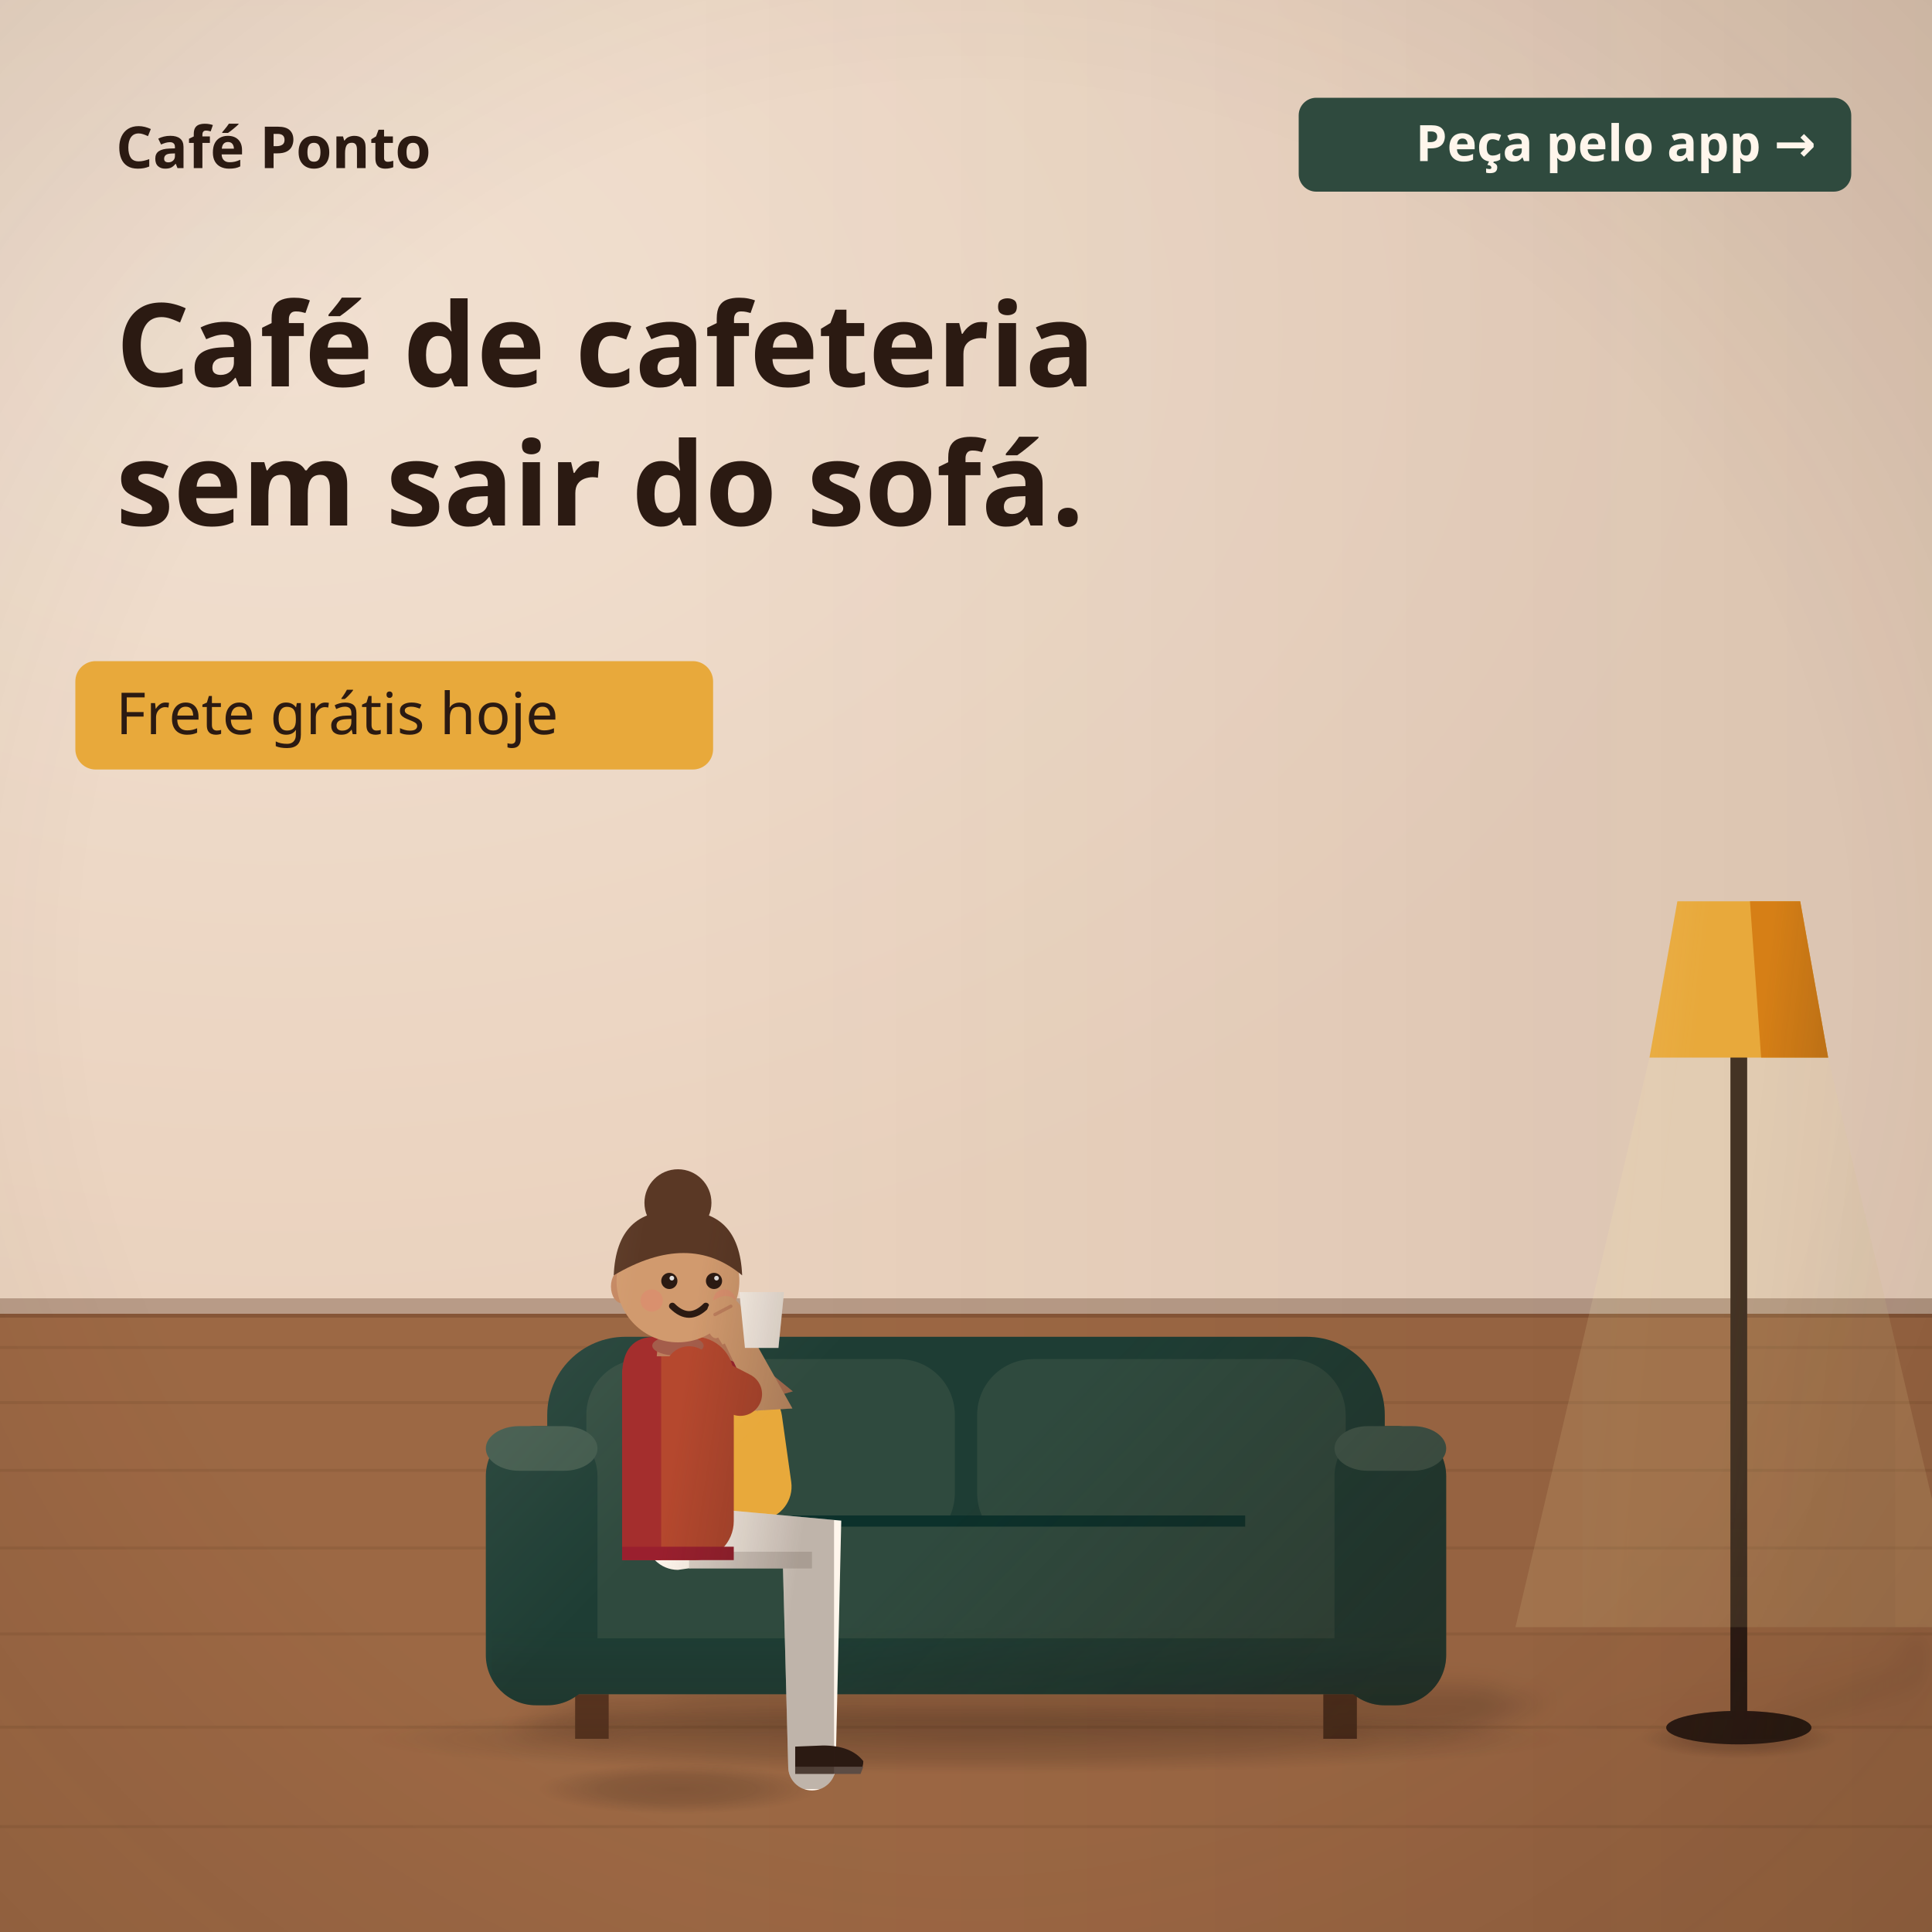
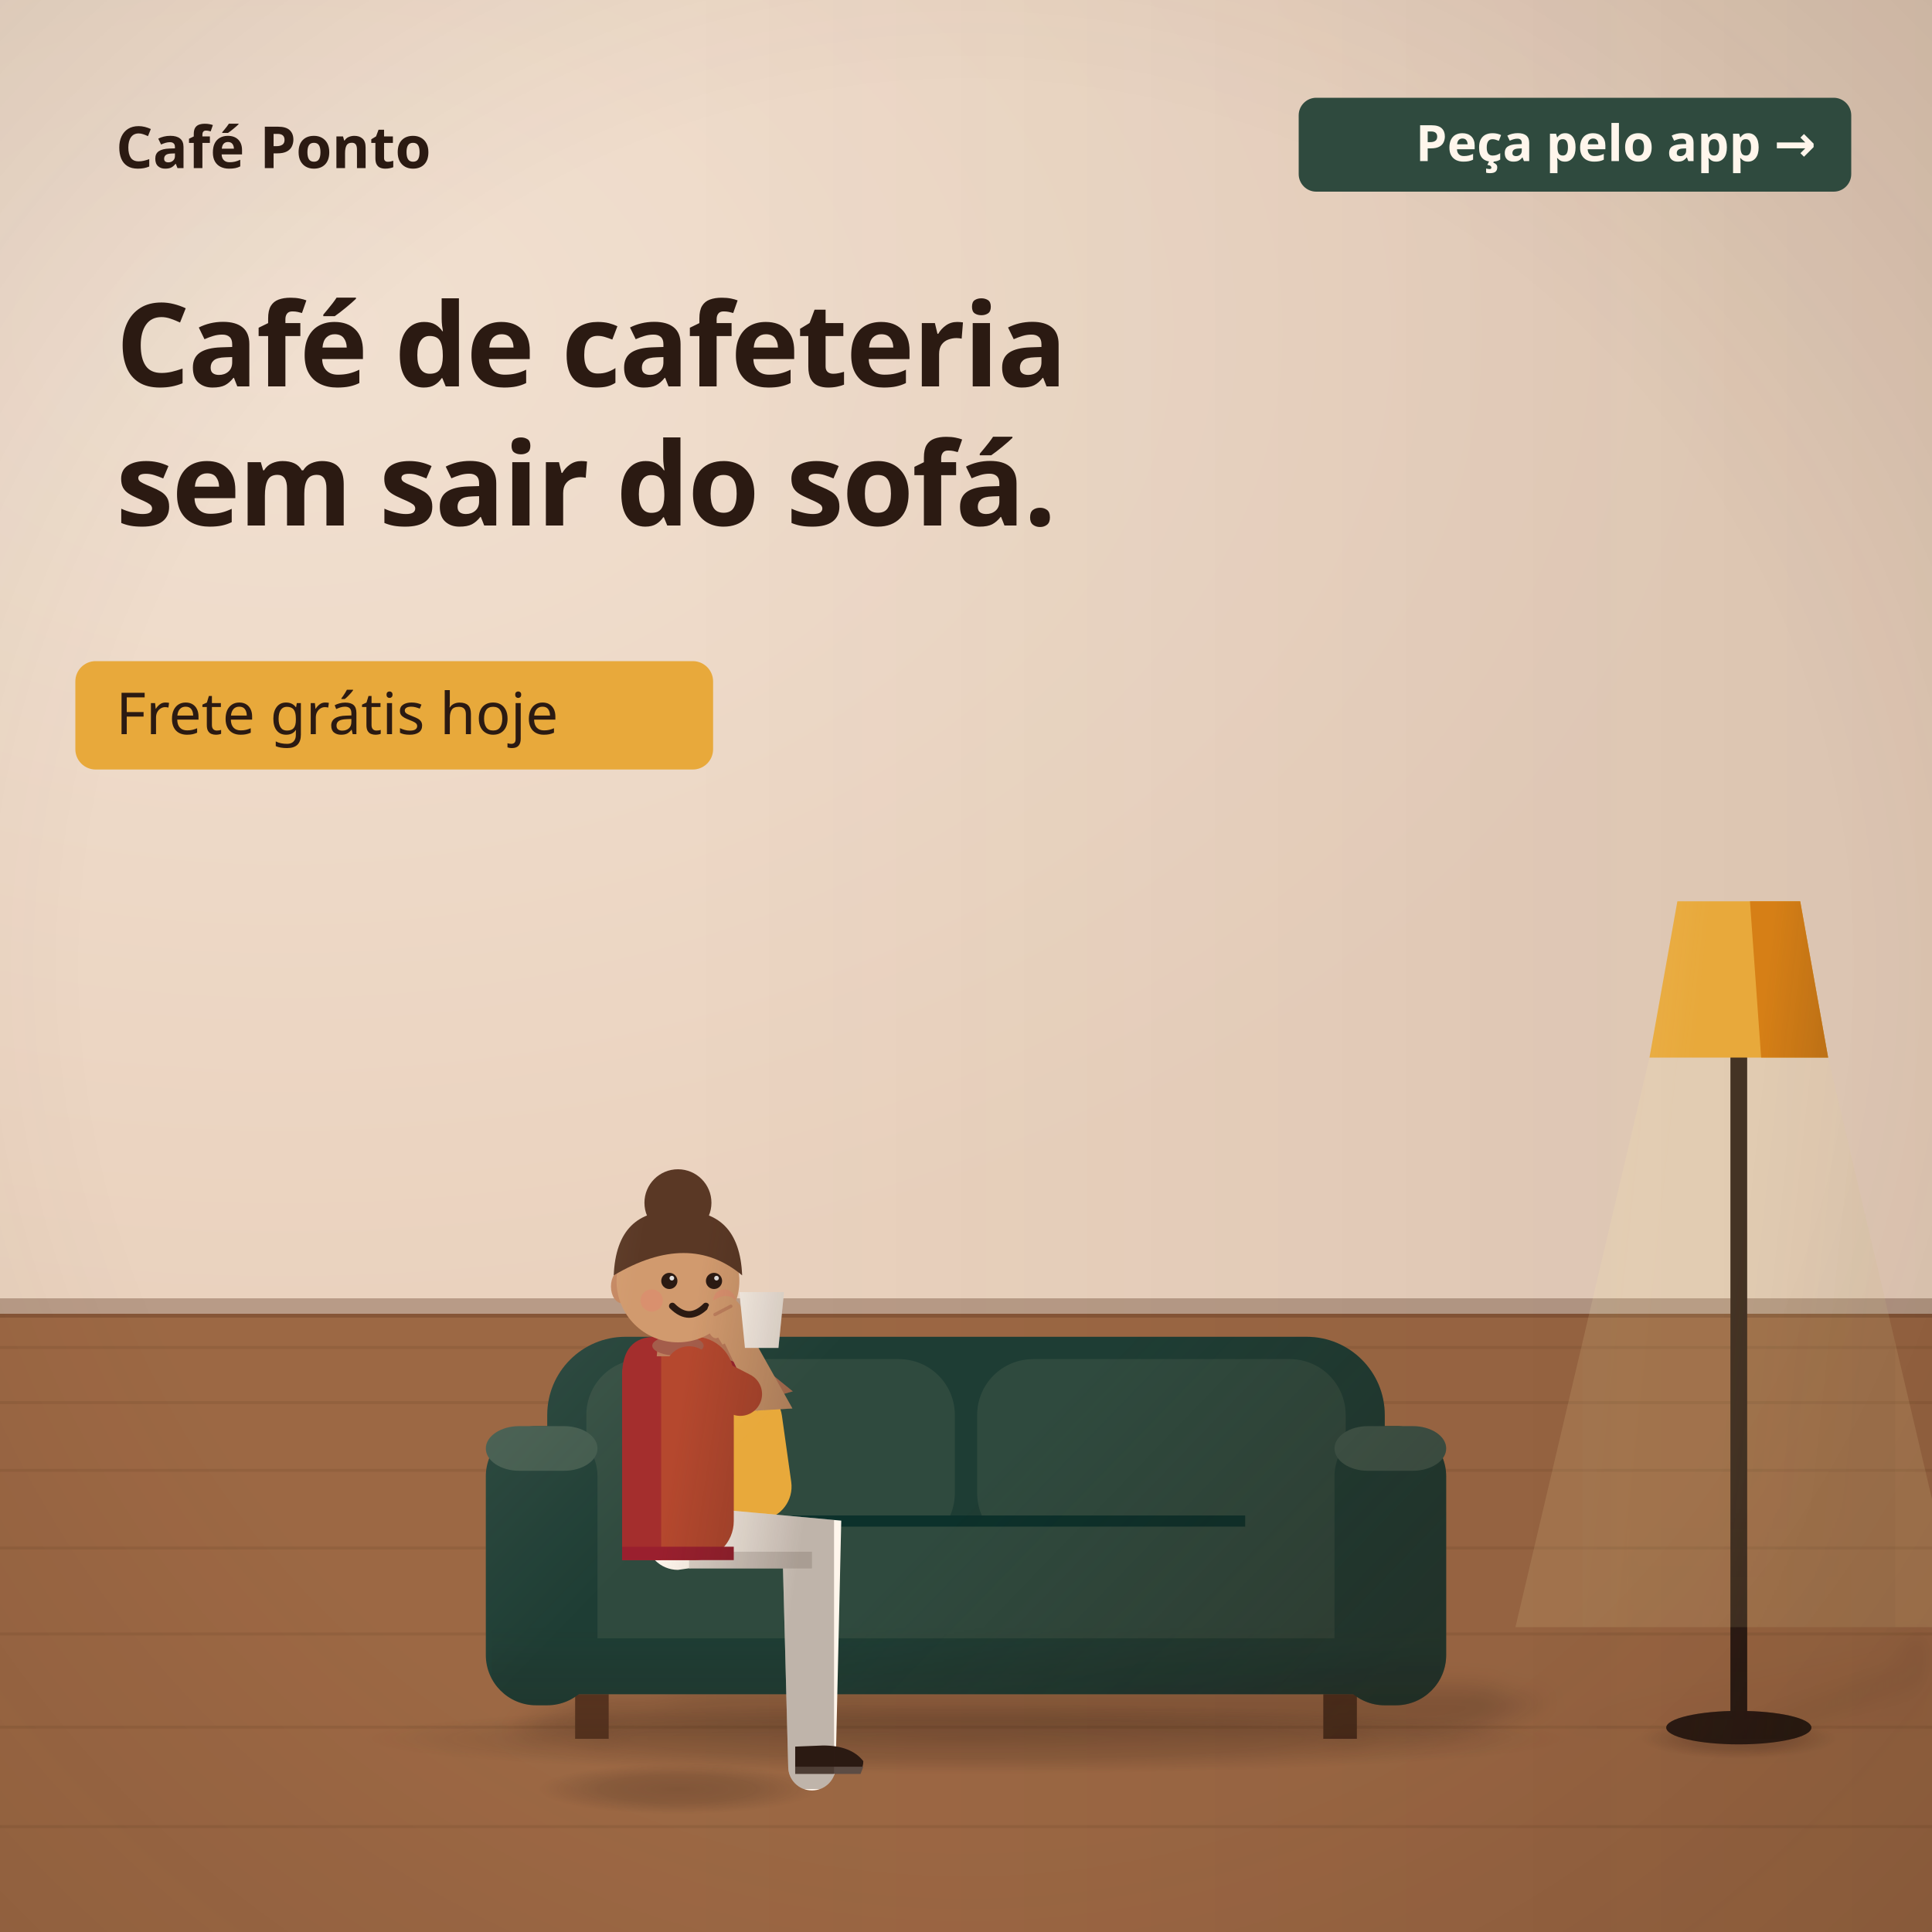
<svg xmlns="http://www.w3.org/2000/svg" width="1000" height="1000" viewBox="0 0 1000 1000">
  <defs>
    <linearGradient id="sky" x1="0" y1="0" x2="0" y2="1">
      <stop offset="0" stop-color="#F4E1D2" />
      <stop offset="0.55" stop-color="#f4e1d2" />
      <stop offset="0.85" stop-color="#F6E4D6" />
      <stop offset="1" stop-color="#F4E1D2" />
    </linearGradient>
    <linearGradient id="ground" x1="0" y1="0" x2="0" y2="1">
      <stop offset="0" stop-color="#9B6C50" />
      <stop offset="1" stop-color="#865137" />
    </linearGradient>
    <radialGradient id="cshadow">
      <stop offset="0" stop-color="rgb(43,26,18)" stop-opacity="0.24" />
      <stop offset="0.55" stop-color="rgb(43,26,18)" stop-opacity="0.176" />
      <stop offset="1" stop-color="rgb(43,26,18)" stop-opacity="0" />
    </radialGradient>
    <filter id="hazeFar" color-interpolation-filters="sRGB">
      <feColorMatrix type="matrix" values="0.92 0 0 0 0.073 0 0.92 0 0 0.066 0 0 0.92 0 0.060 0 0 0 1 0" />
    </filter>
    <filter id="hazeMid" color-interpolation-filters="sRGB">
      <feColorMatrix type="matrix" values="0.96 0 0 0 0.037 0 0.96 0 0 0.033 0 0 0.96 0 0.030 0 0 0 1 0" />
    </filter>
    <linearGradient id="lgLight" x1="0" y1="0" x2="1" y2="0.35">
      <stop offset="0" stop-color="#FFF4DE" stop-opacity="0.156" />
      <stop offset="0.42" stop-color="#FFF4DE" stop-opacity="0" />
    </linearGradient>
    <linearGradient id="lgShade" x1="0" y1="0" x2="1" y2="0.35">
      <stop offset="0.6" stop-color="rgb(43,26,18)" stop-opacity="0" />
      <stop offset="1" stop-color="rgb(43,26,18)" stop-opacity="0.300" />
    </linearGradient>
    <linearGradient id="lgAO" x1="0" y1="0" x2="0" y2="1">
      <stop offset="0.72" stop-color="rgb(43,26,18)" stop-opacity="0" />
      <stop offset="1" stop-color="rgb(43,26,18)" stop-opacity="0.192" />
    </linearGradient>
    <filter id="toWhite" color-interpolation-filters="sRGB">
      <feColorMatrix values="0 0 0 0 1 0 0 0 0 1 0 0 0 0 1 0 0 0 1 0" />
    </filter>
    <filter id="castF" x="-30%" y="-30%" width="160%" height="160%" color-interpolation-filters="sRGB">
      <feColorMatrix values="0 0 0 0 0.169 0 0 0 0 0.102 0 0 0 0 0.071 0 0 0 1 0" />
      <feGaussianBlur stdDeviation="6.0" />
    </filter>
    <clipPath id="groundClip">
      <rect y="680.0" width="1000" height="1000" />
    </clipPath>
    <radialGradient id="glow" cx="0.15" cy="0.25" r="0.75">
      <stop offset="0" stop-color="#FFF4DE" stop-opacity="0.330" />
      <stop offset="1" stop-color="#FFF4DE" stop-opacity="0" />
    </radialGradient>
    <linearGradient id="falloff" x1="0" y1="0" x2="1" y2="0">
      <stop offset="0.35" stop-color="rgb(43,26,18)" stop-opacity="0" />
      <stop offset="1" stop-color="rgb(43,26,18)" stop-opacity="0.078" />
    </linearGradient>
    <radialGradient id="vignette" cx="0.5" cy="0.5" r="0.75">
      <stop offset="0.6" stop-color="rgb(43,26,18)" stop-opacity="0" />
      <stop offset="1" stop-color="rgb(43,26,18)" stop-opacity="0.102" />
    </radialGradient>
  </defs>
  <rect width="1000" height="680" fill="#EAD2BE" />
  <rect y="680" width="1000" height="320" fill="#9C6844" />
  <rect y="672" width="1000" height="10" fill="#5C3620" fill-opacity="0.35" stroke-opacity="0.35" />
  <rect x="0" y="696.7" width="1000" height="1.5" fill="#5C3620" fill-opacity="0.15" stroke-opacity="0.15" />
  <rect x="0" y="725.2" width="1000" height="1.5" fill="#5C3620" fill-opacity="0.15" stroke-opacity="0.15" />
  <rect x="0" y="760.3" width="1000" height="1.5" fill="#5C3620" fill-opacity="0.15" stroke-opacity="0.15" />
  <rect x="0" y="800.5" width="1000" height="1.5" fill="#5C3620" fill-opacity="0.15" stroke-opacity="0.15" />
  <rect x="0" y="845.0" width="1000" height="1.5" fill="#5C3620" fill-opacity="0.15" stroke-opacity="0.15" />
  <rect x="0" y="893.2" width="1000" height="1.5" fill="#5C3620" fill-opacity="0.15" stroke-opacity="0.15" />
  <rect x="0" y="944.7" width="1000" height="1.5" fill="#5C3620" fill-opacity="0.15" stroke-opacity="0.15" />
  <rect width="1000" height="680" fill="url(#glow)" style="mix-blend-mode: screen;" />
  <rect width="1000" height="1000" fill="url(#falloff)" style="mix-blend-mode: multiply;" />
  <g clip-path="url(#groundClip)" opacity="0.189" style="mix-blend-mode: multiply;">
    <g filter="url(#castF)">
      <use href="#b_sofa" transform="translate(500.0 900.0) matrix(1 0 -0.350 0.13 0 0) scale(2.890)" />
      <use href="#b_luz" transform="translate(900.0 900.0) matrix(1 0 -0.350 0.13 0 0) scale(2.890)" />
    </g>
  </g>
  <g transform="translate(500.0 900.0) scale(2.890)">
    <ellipse cx="0" cy="0" rx="107.5" ry="6.3" fill="url(#cshadow)" />
  </g>
  <g style="isolation: isolate;">
    <g id="sofa" transform="translate(500.0 900.0) scale(2.890)">
      <g id="b_sofa">
        <rect x="-70" y="-8" width="6" height="8" rx="0" fill="#5C3620" />
        <rect x="64" y="-8" width="6" height="8" rx="0" fill="#5C3620" />
        <rect x="-75" y="-72" width="150" height="42" rx="14" fill="#1E3D34" />
        <rect x="-68" y="-68" width="66" height="34" rx="10" fill="#2F4A3E" />
        <rect x="2" y="-68" width="66" height="34" rx="10" fill="#2F4A3E" />
        <rect x="-80" y="-40" width="160" height="32" rx="8" fill="#2F4A3E" />
        <rect x="-80" y="-18" width="160" height="10" rx="6" fill="#1E3D34" />
        <rect x="-86" y="-56" width="20" height="50" rx="9" fill="#1E3D34" />
        <rect x="66" y="-56" width="20" height="50" rx="9" fill="#1E3D34" />
        <rect x="-86" y="-56" width="20" height="8" rx="6" fill="#3F584B" />
        <rect x="66" y="-56" width="20" height="8" rx="6" fill="#3F584B" />
        <rect x="-60" y="-62" width="28" height="24" rx="6" fill="#E8A93B" transform="rotate(-8 -46 -50)" />
        <rect x="-50" y="-40" width="100" height="2" rx="0" fill="#0C312B" />
      </g>
    </g>
    <mask id="mk_sofa" maskUnits="userSpaceOnUse" x="156.1" y="650.3" width="687.8" height="249.7">
      <use href="#b_sofa" transform="translate(500.0 900.0) scale(2.890)" filter="url(#toWhite)" />
    </mask>
    <g mask="url(#mk_sofa)" opacity="1">
      <rect x="156.1" y="650.3" width="687.8" height="249.7" fill="url(#lgLight)" style="mix-blend-mode: screen;" />
      <rect x="156.1" y="650.3" width="687.8" height="249.7" fill="url(#lgShade)" style="mix-blend-mode: multiply;" />
      <rect x="254.4" y="691.9" width="491.3" height="208.1" fill="url(#lgAO)" style="mix-blend-mode: multiply;" />
    </g>
  </g>
  <g transform="translate(900.0 900.0) scale(2.890)">
    <ellipse cx="0" cy="0" rx="17.5" ry="3.5" fill="url(#cshadow)" />
  </g>
  <g style="isolation: isolate;">
    <g id="luz" transform="translate(900.0 900.0) scale(2.890)">
      <g id="b_luz">
        <ellipse cx="0" cy="-2" rx="13" ry="3" fill="#2B1A12" />
        <rect x="-1.5" y="-125" width="3" height="123" rx="0" fill="#2B1A12" />
        <path d="M-16 -122 L-11 -150 L11 -150 L16 -122 Z" fill="#E8A93B" />
        <path d="M2 -150 L11 -150 L16 -122 L4 -122 Z" fill="#D67F16" />
        <path d="M-16 -122 L-40 -20 L40 -20 L16 -122 Z" fill="#FFE9A8" fill-opacity="0.12" stroke-opacity="0.12" />
      </g>
    </g>
    <mask id="mk_luz" maskUnits="userSpaceOnUse" x="819.1" y="379.8" width="161.8" height="520.2">
      <use href="#b_luz" transform="translate(900.0 900.0) scale(2.890)" filter="url(#toWhite)" />
    </mask>
    <g mask="url(#mk_luz)" opacity="1">
      <rect x="819.1" y="379.8" width="161.8" height="520.2" fill="url(#lgLight)" style="mix-blend-mode: screen;" />
      <rect x="819.1" y="379.8" width="161.8" height="520.2" fill="url(#lgShade)" style="mix-blend-mode: multiply;" />
      <rect x="842.2" y="466.5" width="115.6" height="433.5" fill="url(#lgAO)" style="mix-blend-mode: multiply;" />
    </g>
  </g>
  <g transform="translate(350.9 926.0) scale(2.890)">
    <ellipse cx="0" cy="0" rx="25.0" ry="4.5" fill="url(#cshadow)" />
  </g>
  <g style="isolation: isolate;">
    <g id="eu" transform="translate(350.9 926.0) scale(2.890)">
      <g id="b_eu">
        <g transform="scale(1 1)">
          <path d="M10.53 -68.4L10.53 -68.4L20.57 -71.22L7.57 -81.81A2.4 2.4 0 0 0 4.43 -78.19L4.43 -78.19L15.62 -67.83L12.78 -75.03A3.5 3.5 0 0 0 10.53 -68.4Z" fill="#BA7959" />
          <path d="M0.62 -70.93L0.62 -70.93L10.4 -68.02A3.9 3.9 0 0 0 12.91 -75.41L12.91 -75.41L3.38 -79.07A4.3 4.3 0 0 0 0.62 -70.93Z" fill="#9D232E" />
          <g transform="translate(6 -80) rotate(-139.1)">
            <ellipse cx="1.2" cy="-0.9" rx="1.9" ry="1.3" fill="#A9624D" transform="rotate(30 1.2 -0.9)" />
            <path d="M-1.2 -2.9 L3 -3.2 Q6.6 -3.1 6.6 0 Q6.6 3.1 3 3.2 L-1.2 2.9 Z" fill="#BA7959" />
            <ellipse cx="2.4" cy="-2.6" rx="2.2" ry="1.25" fill="#BA7959" transform="rotate(20 2.4 -2.6)" />
            <path d="M4.2 -1.6 L4.2 1.6" stroke="#A9624D" stroke-width="0.6" stroke-linecap="round" />
          </g>
          <path d="M0 -39.25L0 -39.25L18.75 -41.93L19.75 -4A4.25 4.25 0 0 0 28.25 -4L28.25 -4L29.25 -48.07L0 -50.75A5.75 5.75 0 0 0 0 -39.25Z" fill="#FFF6EC" />
          <path d="M2 -41 L24 -41" stroke="#DFD5CB" stroke-width="3" fill="none" />
          <g transform="translate(0 -2.2)">
            <path d="M21 -5.4 L21 -0.8 L31.5 -0.8 Q33.2 -0.8 33.2 -2.8 Q31 -5.6 26 -5.6 Z" fill="#2B1A12" />
            <path d="M21 -1.8 L33.2 -1.8 L32.7 -0.5 L21 -0.5 Z" fill="#5C4C44" />
          </g>
          <rect x="-10" y="-81" width="20" height="40" rx="7" fill="#B5482E" />
          <path d="M-10 -74 Q-10 -81 -4 -81 L-3 -81 L-3 -41 L-10 -41 Z" fill="#A42E2D" />
          <path d="M-10 -43.4 L10 -43.4 L10 -41 L-10 -41 Z" fill="#9A1F2E" />
        </g>
        <g transform="translate(0 0) scale(1) rotate(0 0 -82)">
          <path d="M-3 -85 L3 -85 L3.8 -77.5 L-3.8 -77.5 Z" fill="#BE7F5D" />
          <ellipse cx="0" cy="-79.4" rx="4.6" ry="1.8" fill="#A45D4B" />
          <circle cx="0" cy="-105" r="6" fill="#5A3825" />
          <ellipse cx="-10" cy="-90" rx="2" ry="3" fill="#C58862" />
          <circle cx="0" cy="-91" r="11" fill="#D19A6E" />
          <path d="M-11.5 -92 Q-11 -104 0 -103.5 Q11 -104 11.5 -92 Q2 -100 -11.5 -92 Z" fill="#5A3825" />
          <circle cx="-1.54" cy="-91" r="1.45" fill="#2B1A12" />
          <circle cx="-1.09" cy="-91.5" r="0.42" fill="#FFFFFF" fill-opacity="0.85" stroke-opacity="0.85" />
          <circle cx="6.46" cy="-91" r="1.45" fill="#2B1A12" />
          <circle cx="6.91" cy="-91.5" r="0.42" fill="#FFFFFF" fill-opacity="0.85" stroke-opacity="0.85" />
          <path d="M-1 -86.5 Q2 -83.5 5 -86.5" stroke="#2B1A12" stroke-width="1.2" fill="none" stroke-linecap="round" />
          <circle cx="-4.7" cy="-87.5" r="2" fill="#E9806E" fill-opacity="0.35" stroke-opacity="0.35" />
          <circle cx="8.3" cy="-87.5" r="2" fill="#E9806E" fill-opacity="0.35" stroke-opacity="0.35" />
        </g>
        <g transform="scale(1 1)">
          <path d="M9.77 -67.52L9.77 -67.52L20.5 -68.16L12.13 -83.11A2.4 2.4 0 0 0 7.87 -80.89L7.87 -80.89L14.31 -67.48L12.72 -73.86A3.5 3.5 0 0 0 9.77 -67.52Z" fill="#D19A6E" />
          <path d="M0.18 -71.1L0.18 -71.1L9.6 -67.16A3.9 3.9 0 0 0 12.89 -74.23L12.89 -74.23L3.82 -78.9A4.3 4.3 0 0 0 0.18 -71.1Z" fill="#B5482E" />
          <g transform="translate(10 -82) rotate(-117.58)">
            <ellipse cx="1.2" cy="-0.9" rx="1.9" ry="1.3" fill="#BE7F5D" transform="rotate(30 1.2 -0.9)" />
            <path d="M-1.2 -2.9 L3 -3.2 Q6.6 -3.1 6.6 0 Q6.6 3.1 3 3.2 L-1.2 2.9 Z" fill="#D19A6E" />
            <ellipse cx="2.4" cy="-2.6" rx="2.2" ry="1.25" fill="#D19A6E" transform="rotate(20 2.4 -2.6)" />
            <path d="M4.2 -1.6 L4.2 1.6" stroke="#BE7F5D" stroke-width="0.6" stroke-linecap="round" />
          </g>
          <path d="M11 -89 L19 -89 L18 -79 L12 -79 Z" fill="#FFF6EC" />
        </g>
      </g>
    </g>
    <mask id="mk_eu" maskUnits="userSpaceOnUse" x="270.0" y="551.5" width="161.8" height="374.5">
      <use href="#b_eu" transform="translate(350.9 926.0) scale(2.890)" filter="url(#toWhite)" />
    </mask>
    <g mask="url(#mk_eu)" opacity="1">
      <rect x="270.0" y="551.5" width="161.8" height="374.5" fill="url(#lgLight)" style="mix-blend-mode: screen;" />
      <rect x="270.0" y="551.5" width="161.8" height="374.5" fill="url(#lgShade)" style="mix-blend-mode: multiply;" />
    </g>
  </g>
  <rect width="1000" height="1000" fill="url(#vignette)" style="mix-blend-mode: multiply;" />
  <text x="60.0" y="87.0" font-family="Poppins" font-size="30.0" font-weight="800" fill="#2B1A12" text-anchor="start">
    <tspan x="60.0">Café Ponto</tspan>
  </text>
-   <text x="60.0" y="200.0" font-family="Poppins" font-size="60.0" font-weight="700" fill="#2B1A12" text-anchor="start">
+   <text x="60.0" y="200.0" font-family="Poppins" font-size="60.0" font-weight="700" fill="#2B1A12" text-anchor="start" letter-spacing="-0.015em">
    <tspan x="60.0">Café de cafeteria</tspan>
    <tspan x="60.0" dy="72.0">sem sair do sofá.</tspan>
  </text>
  <rect x="39.0" y="342.2" width="330.1" height="56.1" rx="10.5" fill="#E8A93B" />
  <text x="60.0" y="380.0" font-family="Poppins" font-size="30.0" font-weight="500" fill="#2B1A12" text-anchor="start">
    <tspan x="60.0">Frete grátis hoje</tspan>
  </text>
  <rect x="672.2" y="50.6" width="286.0" height="48.6" rx="9.1" fill="#2F4A3E" />
  <text x="940.0" y="83.4" font-family="Poppins" font-size="26.0" font-weight="700" fill="#FFF6EC" text-anchor="end">
    <tspan x="940.0">Peça pelo app  →</tspan>
  </text>
</svg>
